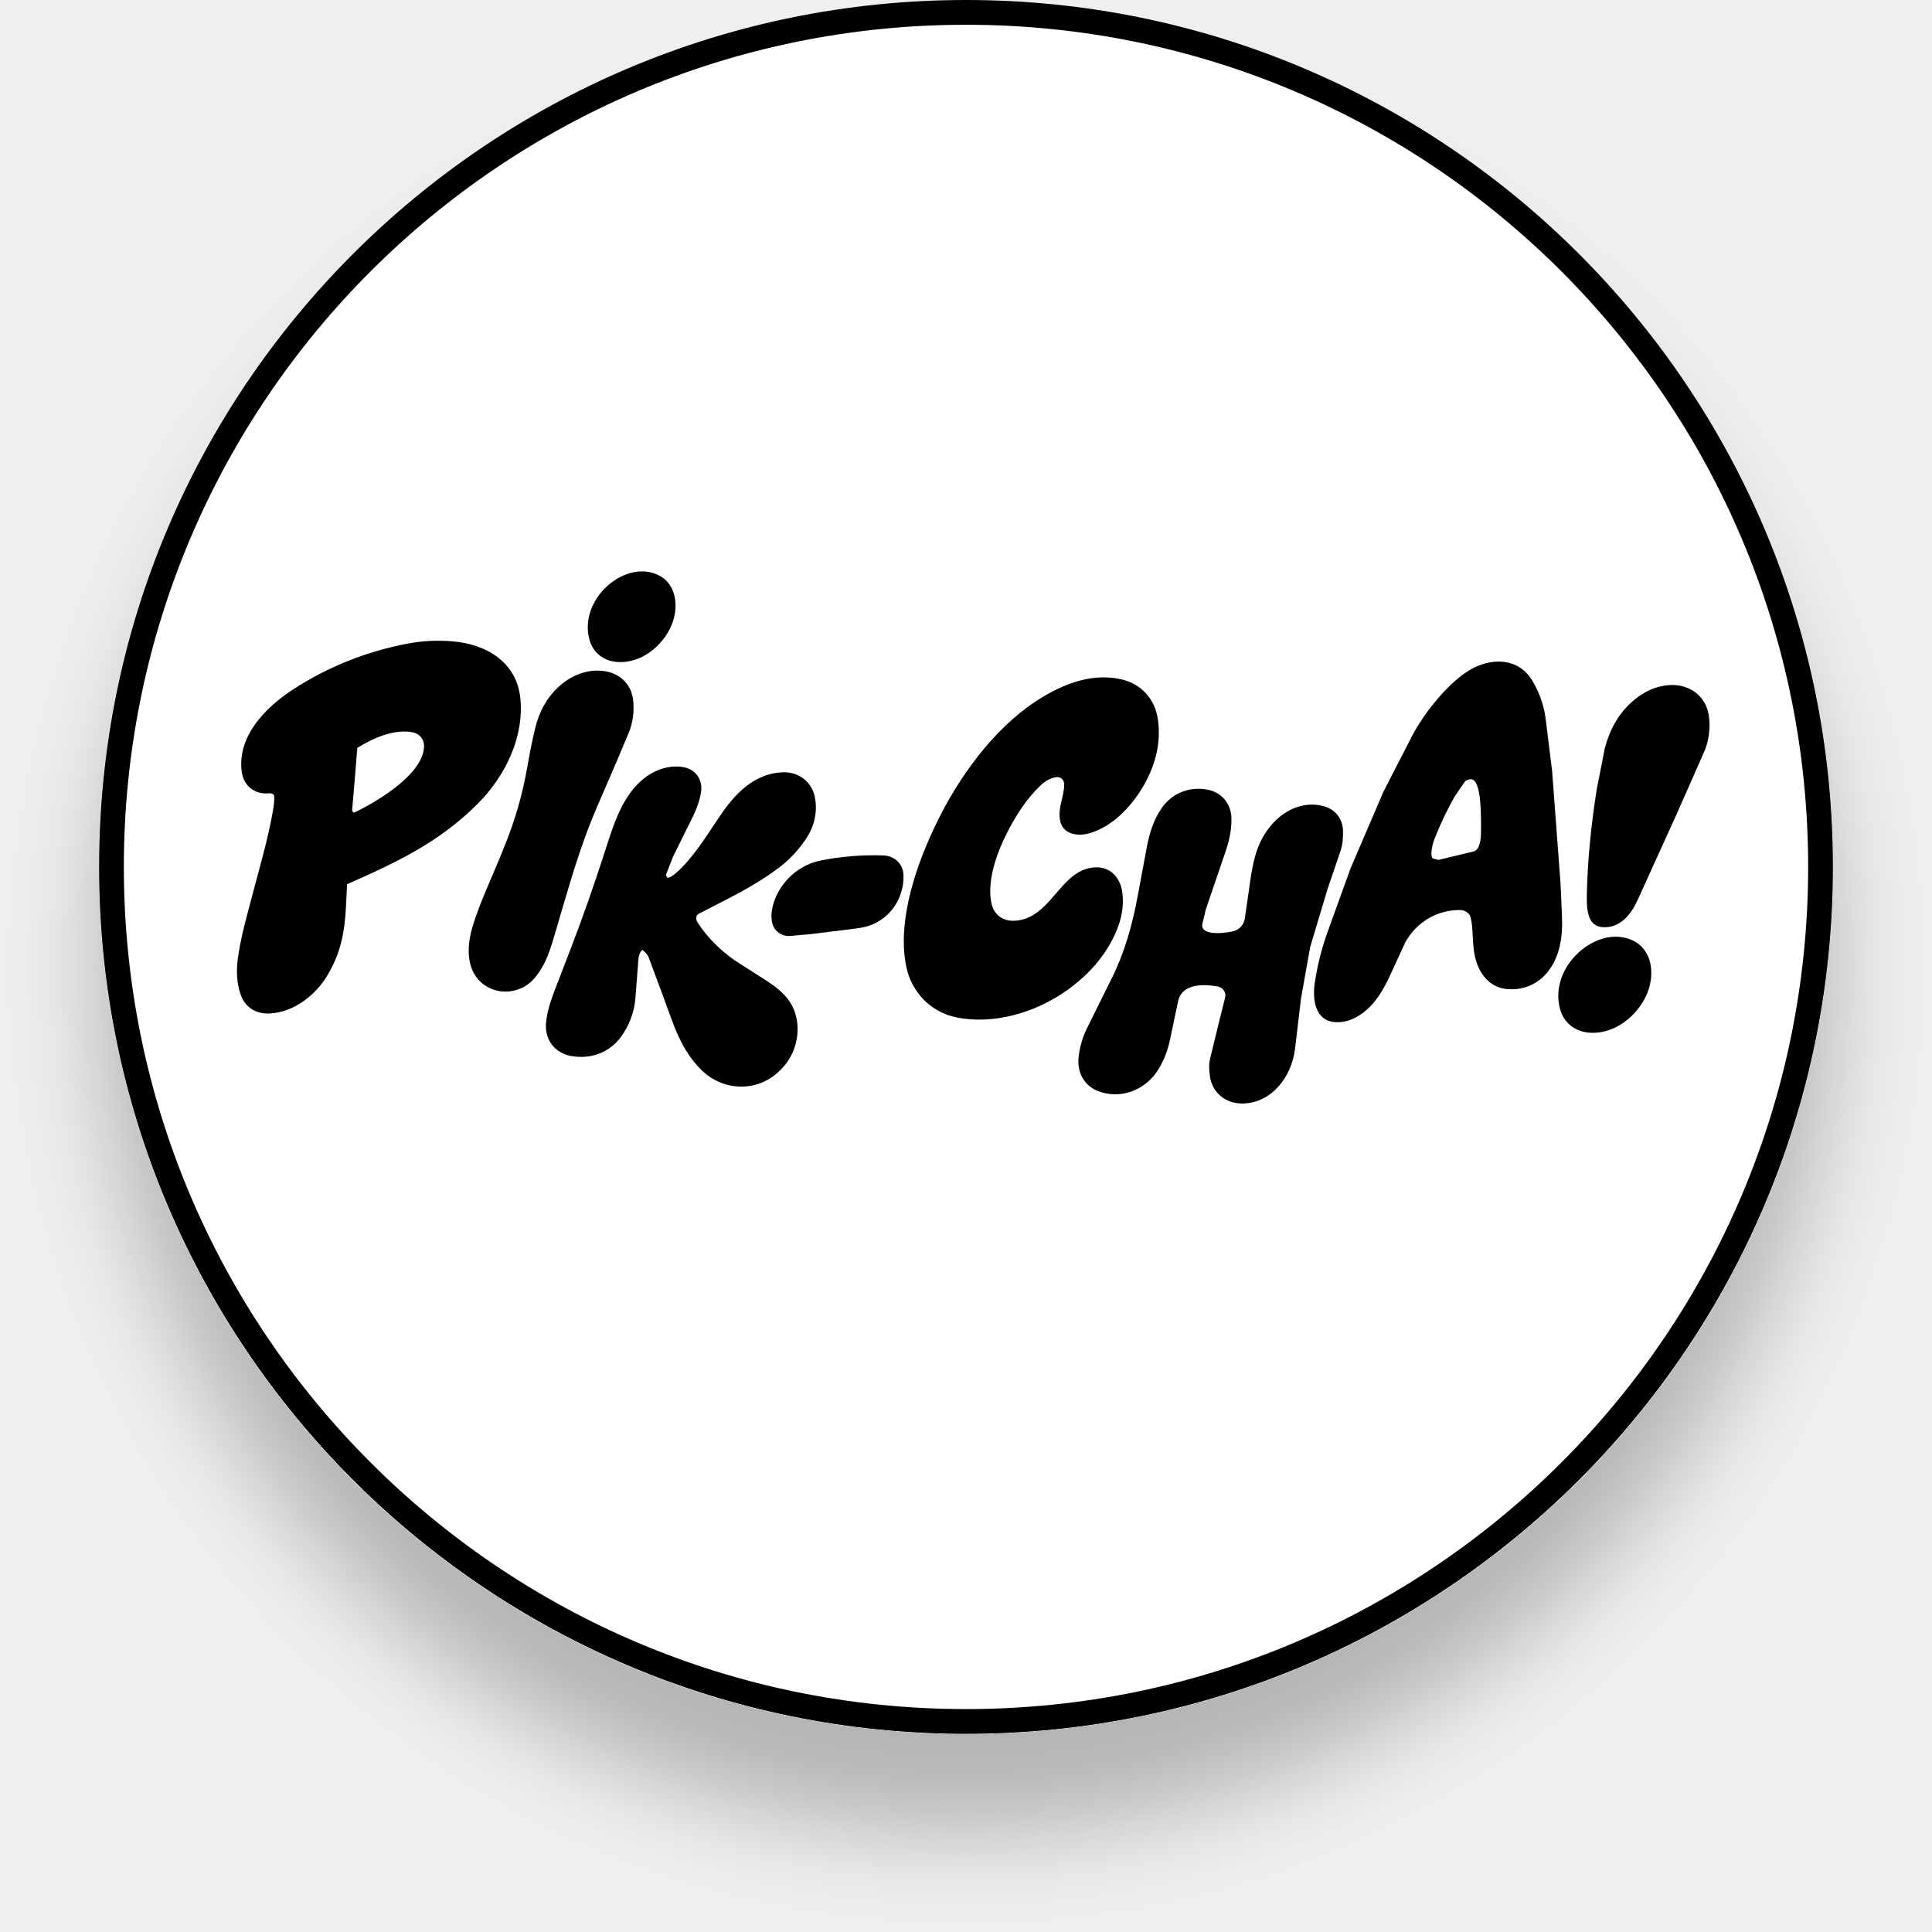
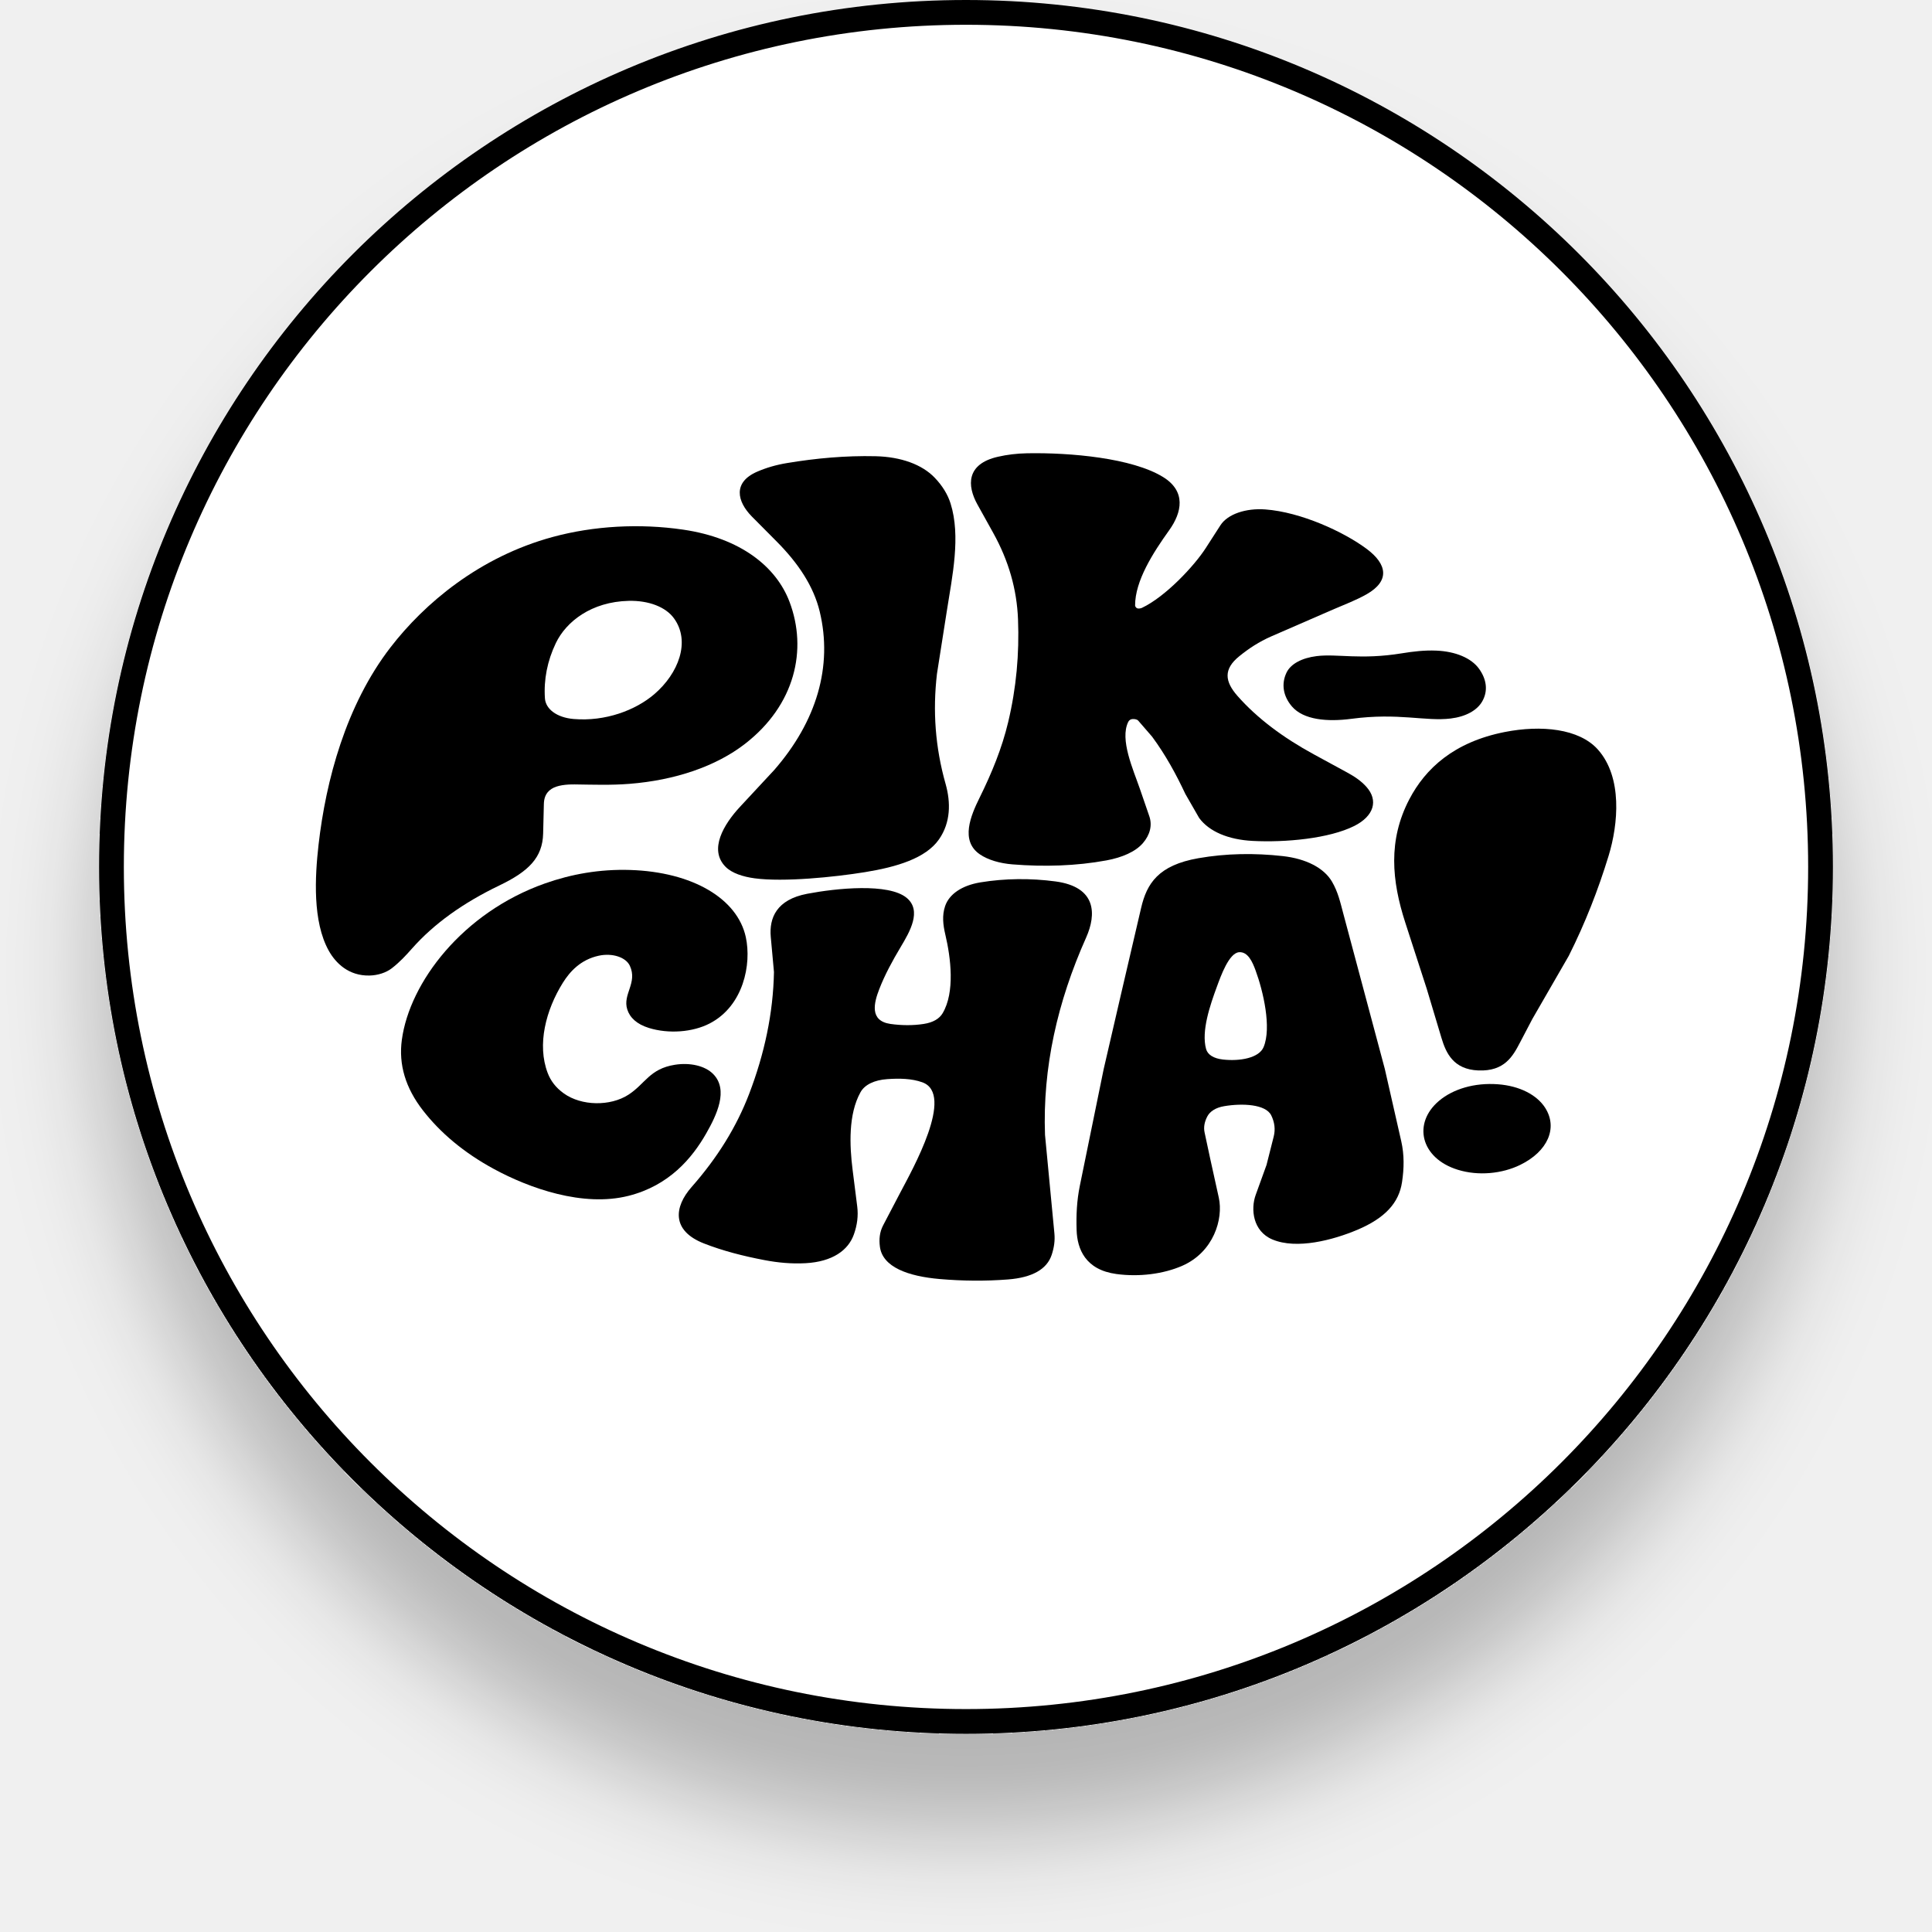
<svg xmlns="http://www.w3.org/2000/svg" width="78" height="78" viewBox="0 0 78 78" fill="none">
  <g id="customFrame">
-     <g id="third-section" filter="url(#filter0_d_6_219)">
+     <g id="logo-section" filter="url(#filter0_d_6_219)">
      <circle id="Ellipse" cx="39" cy="35" r="34.5" fill="white" stroke="black" />
-       <g id="third-pikcha!">
-         <g id="g98">
-           <path id="path100" d="M30.893 39.56L29.662 38.772C29.066 38.35 28.553 37.85 28.161 37.238C28.084 37.117 28.084 36.954 28.218 36.886L29.14 36.414C29.95 35.999 30.73 35.575 31.456 35.024C31.898 34.688 32.253 34.302 32.557 33.84C32.886 33.34 33.019 32.737 32.891 32.153C32.752 31.527 32.206 31.148 31.576 31.179C30.445 31.235 29.666 32.049 29.062 32.95L28.618 33.613C28.345 34.021 28.073 34.409 27.752 34.782C27.529 35.042 27.046 35.526 26.929 35.42C26.907 35.401 26.885 35.318 26.898 35.285L27.179 34.57L27.96 32.997C28.117 32.681 28.236 32.352 28.297 32.016C28.395 31.465 28.067 31.023 27.515 30.959C26.914 30.888 26.341 31.118 25.881 31.526C25.058 32.258 24.727 33.433 24.384 34.49C23.969 35.775 23.534 37.019 23.049 38.28L22.413 39.933C22.244 40.37 22.095 40.814 22.047 41.272C21.972 41.973 22.405 42.527 23.081 42.638C23.842 42.762 24.577 42.515 25.05 41.887C25.395 41.429 25.61 40.872 25.654 40.291L25.772 38.761C25.783 38.617 25.815 38.456 25.933 38.354C26.051 38.423 26.151 38.551 26.196 38.672L26.796 40.286C27.189 41.342 27.476 42.376 28.325 43.205C29.188 44.047 30.521 44.103 31.411 43.292C31.761 42.973 32.001 42.606 32.123 42.144C32.294 41.491 32.189 40.778 31.747 40.261C31.501 39.975 31.218 39.768 30.893 39.56Z" fill="black" />
+       <g id="second_pikcha">
+         <g id="g86">
+           <path id="path88" d="M31.368 21.874C32.231 22.744 32.847 23.67 33.093 24.686C33.628 26.898 32.971 29.121 31.259 31.085L29.876 32.573C29.225 33.274 28.601 34.3 29.295 34.997C29.549 35.252 29.995 35.397 30.466 35.46C31.642 35.617 33.676 35.413 34.92 35.211C36.197 35.004 37.377 34.654 37.911 33.885C38.386 33.203 38.386 32.392 38.177 31.652C37.758 30.173 37.652 28.701 37.828 27.201L38.23 24.642C38.445 23.27 38.795 21.653 38.377 20.327C38.26 19.955 38.043 19.606 37.736 19.286C37.222 18.749 36.369 18.443 35.351 18.419C34.137 18.391 32.946 18.5 31.773 18.695C31.331 18.768 30.935 18.884 30.569 19.043C29.579 19.472 29.754 20.248 30.36 20.859L31.368 21.874Z" fill="black" />
        </g>
-         <g id="g148">
-           <g id="g154">
-             <path id="path156" d="M26.554 23.206C26.137 23.017 25.681 23.03 25.249 23.201C24.2 23.616 23.476 24.794 23.814 25.879C23.961 26.354 24.36 26.665 24.857 26.72C25.855 26.83 26.776 26.078 27.122 25.213C27.422 24.464 27.297 23.542 26.554 23.206Z" fill="black" />
-           </g>
+         <g id="g90">
+           <path id="path92" d="M22.442 25.961C22.857 25.097 23.874 24.293 25.384 24.258C26.195 24.239 26.877 24.507 27.207 24.959C27.892 25.896 27.393 27.189 26.415 28.027C25.664 28.671 24.443 29.137 23.158 29.028C22.482 28.97 22.029 28.629 22 28.192C21.949 27.442 22.095 26.684 22.442 25.961ZM20.157 35.75C21.341 35.181 21.904 34.627 21.928 33.653L21.957 32.466C21.962 32.247 22.017 32.012 22.265 31.851C22.497 31.7 22.87 31.665 23.207 31.669C23.961 31.679 24.664 31.705 25.412 31.646C27.264 31.5 28.908 30.936 30.074 30.034C32.104 28.463 32.607 26.225 31.873 24.292C31.341 22.889 29.91 21.724 27.581 21.383C25.827 21.126 23.971 21.229 22.317 21.678C19.352 22.483 17.135 24.361 15.767 26.134C13.963 28.472 13.156 31.518 12.861 34.102C12.714 35.399 12.615 37.2 13.272 38.381C13.553 38.885 14.077 39.404 14.919 39.385C15.251 39.378 15.585 39.271 15.814 39.095C16.14 38.843 16.385 38.576 16.639 38.289C17.525 37.289 18.703 36.449 20.157 35.75Z" fill="black" />
        </g>
-         <g id="g104">
-           <g id="g110">
-             <path id="path112" d="M22.765 36.47C23.154 35.145 23.554 33.85 24.102 32.581L24.944 30.632L25.376 29.603C25.557 29.171 25.613 28.71 25.56 28.255C25.483 27.607 25.015 27.172 24.364 27.09C23.684 27.005 23.04 27.276 22.535 27.745C22.072 28.175 21.777 28.727 21.621 29.343C21.486 29.879 21.39 30.397 21.293 30.945C21.146 31.772 20.949 32.552 20.674 33.349C20.397 34.15 20.067 34.895 19.737 35.675C19.486 36.267 19.247 36.835 19.068 37.45C18.825 38.283 18.827 39.251 19.557 39.767C20.184 40.209 21.062 40.089 21.567 39.505C22.057 38.939 22.237 38.271 22.442 37.571L22.765 36.47Z" fill="black" />
-           </g>
+         <g id="g82">
+           <path id="path84" d="M60.475 43.775C59.524 43.704 58.661 43.968 58.098 44.443C57.022 45.351 57.353 46.759 58.851 47.225C59.69 47.486 60.647 47.384 61.37 47.032C62.489 46.488 62.906 45.533 62.377 44.717C62.045 44.204 61.353 43.84 60.475 43.775Z" fill="black" />
        </g>
-         <g id="g116">
-           <g id="g122">
-             <path id="path124" d="M45.034 37.677C45.281 37.124 45.397 36.557 45.299 35.959C45.229 35.539 44.965 35.158 44.539 35.049C44.242 34.972 43.909 35.034 43.632 35.17C42.662 35.645 42.209 37.162 40.904 37.174C40.465 37.178 40.122 36.913 40.029 36.476C39.771 35.27 40.556 33.644 41.251 32.61C41.478 32.272 41.732 31.98 42.022 31.699C42.194 31.534 42.412 31.407 42.645 31.377C42.83 31.353 42.965 31.487 42.965 31.665C42.963 32.169 42.708 32.573 42.795 33.108C42.888 33.669 43.482 33.789 43.998 33.637C45.096 33.313 45.987 32.229 46.436 31.191C46.737 30.496 46.855 29.766 46.744 29.022C46.622 28.201 46.051 27.592 45.237 27.419C44.139 27.185 43.075 27.556 42.117 28.126C40.356 29.174 38.938 31.038 37.999 32.852C37.146 34.5 36.321 36.722 36.518 38.568C36.56 38.956 36.636 39.325 36.806 39.667C37.166 40.396 37.803 40.905 38.608 41.073C40.083 41.381 41.766 40.892 43.004 40.032C43.879 39.423 44.598 38.652 45.034 37.677Z" fill="black" />
-           </g>
-           <g id="g126">
-             <path id="path128" d="M35.648 34.536C34.813 34.51 33.989 34.573 33.163 34.735C31.443 35.072 30.797 36.977 31.326 37.556C31.462 37.706 31.669 37.809 31.903 37.788L32.76 37.709L34.365 37.511C34.628 37.479 34.884 37.447 35.118 37.363C35.965 37.058 36.485 36.258 36.478 35.364C36.474 34.89 36.132 34.551 35.648 34.536Z" fill="black" />
-           </g>
-           <g id="g130">
-             <path id="path132" d="M54.115 34.371C54.206 34.104 54.228 33.823 54.222 33.543C54.211 33.056 53.904 32.665 53.43 32.544C52.302 32.256 51.263 33.059 50.818 34.144C50.578 34.728 50.507 35.35 50.416 35.978L50.259 37.072C50.222 37.329 50.042 37.542 49.773 37.601C49.224 37.722 48.441 37.729 48.545 37.291L48.681 36.719L49.488 34.351C49.634 33.922 49.722 33.493 49.717 33.046C49.71 32.465 49.336 32 48.774 31.885C48.037 31.734 47.313 32.016 46.888 32.644C46.572 33.11 46.405 33.636 46.301 34.194L45.926 36.207C45.713 37.351 45.404 38.447 44.888 39.489L43.884 41.515C43.69 41.907 43.577 42.312 43.541 42.747C43.496 43.311 43.781 43.834 44.316 44.044C45.256 44.415 46.279 44 46.789 43.138C47.002 42.779 47.147 42.4 47.234 41.982L47.562 40.425C47.703 39.754 48.478 39.71 49.138 39.821C49.363 39.859 49.517 40.053 49.462 40.275L49.225 41.22L48.85 42.765C48.798 42.98 48.818 43.229 48.847 43.444C48.937 44.128 49.501 44.567 50.185 44.552C51.352 44.526 52.152 43.459 52.285 42.338L52.524 40.316L52.898 38.223L53.599 35.886L54.115 34.371Z" fill="black" />
-           </g>
-           <g id="g134">
-             <path id="path136" d="M59.517 34.369L58.075 34.717L57.87 34.665C57.729 34.63 57.794 34.171 57.92 33.855C58.153 33.27 58.413 32.711 58.724 32.165L59.133 31.567C59.187 31.488 59.352 31.442 59.437 31.468C59.775 31.571 59.788 32.689 59.793 33.222C59.796 33.662 59.818 34.248 59.517 34.369ZM63.06 36.934L63.001 35.645L62.663 31.129L62.404 29.033C62.335 28.469 62.142 27.933 61.849 27.456C61.291 26.552 60.194 26.526 59.304 27.07C58.429 27.603 57.466 28.826 57.003 29.726L55.852 31.965L54.526 35.057L53.606 37.604C53.36 38.286 53.188 38.963 53.081 39.679C52.976 40.382 53.119 41.183 53.848 41.261C54.171 41.295 54.487 41.219 54.776 41.055C55.417 40.691 55.804 40.069 56.11 39.404L56.736 38.041C57.199 37.218 58.03 36.727 58.966 36.741C59.122 36.743 59.32 36.859 59.362 37.001C59.534 37.577 59.354 38.412 59.738 39.152C59.961 39.582 60.342 39.882 60.818 39.929C61.446 39.992 62.031 39.768 62.437 39.295C62.996 38.643 63.099 37.794 63.06 36.934Z" fill="black" />
-           </g>
-           <g id="g138">
-             <path id="path140" d="M68.861 28.461C68.61 27.929 68.048 27.633 67.458 27.656C66.846 27.681 66.317 27.945 65.867 28.352C65.315 28.849 64.969 29.507 64.786 30.229L64.459 31.901C64.241 33.303 64.095 34.688 64.065 36.108C64.052 36.737 64.095 37.396 64.71 37.433C65.396 37.474 65.838 36.946 66.116 36.334L67.686 32.879L68.809 30.334C69.039 29.813 69.112 28.993 68.861 28.461Z" fill="black" />
-           </g>
-           <g id="g142">
-             <path id="path144" d="M65.904 37.963C65.463 37.763 64.98 37.776 64.522 37.958C63.41 38.398 62.644 39.646 63.001 40.795C63.157 41.298 63.579 41.628 64.106 41.686C65.164 41.802 66.139 41.005 66.507 40.09C66.825 39.296 66.692 38.32 65.904 37.963Z" fill="black" />
-           </g>
+         <g id="g58">
+           <path id="path60" d="M42.422 48.256L42.19 45.817C42.091 43.114 42.688 40.451 43.85 37.852C44.268 36.914 44.277 35.807 42.607 35.585C41.611 35.452 40.572 35.461 39.585 35.623C38.821 35.749 38.321 36.105 38.158 36.578C38.029 36.956 38.072 37.337 38.165 37.73C38.388 38.672 38.559 40.057 38.057 40.906C37.925 41.129 37.673 41.28 37.294 41.339C36.857 41.407 36.393 41.402 35.95 41.339C35.093 41.215 35.285 40.484 35.498 39.935C35.726 39.347 36.028 38.794 36.367 38.226C36.73 37.618 37.228 36.767 36.605 36.249C35.875 35.644 33.771 35.859 32.589 36.084C31.349 36.319 31.049 37.061 31.118 37.827L31.247 39.243C31.215 40.907 30.865 42.542 30.246 44.161C29.736 45.492 28.973 46.73 27.921 47.924C27.214 48.727 27.102 49.687 28.424 50.203C29.179 50.498 29.997 50.709 30.858 50.873C31.405 50.978 31.954 51.029 32.519 50.999C33.607 50.94 34.247 50.479 34.474 49.835C34.607 49.461 34.657 49.089 34.608 48.704L34.422 47.229C34.299 46.254 34.244 44.988 34.741 44.096C34.912 43.788 35.305 43.603 35.822 43.567C36.305 43.533 36.806 43.54 37.236 43.695C38.56 44.171 36.836 47.216 36.34 48.161L35.655 49.469C35.508 49.749 35.486 50.041 35.524 50.333C35.631 51.158 36.665 51.528 37.938 51.638C38.858 51.717 39.769 51.727 40.694 51.655C41.669 51.579 42.267 51.248 42.461 50.657C42.555 50.37 42.597 50.089 42.569 49.796L42.422 48.256Z" fill="black" />
        </g>
-         <g id="g94">
-           <path id="path96" d="M14.383 32.768L14.274 32.806C14.249 32.814 14.215 32.723 14.218 32.688L14.309 31.628L14.426 30.194C15.067 29.79 15.944 29.416 16.671 29.567C16.944 29.624 17.126 29.853 17.12 30.131C17.097 31.216 15.358 32.286 14.383 32.768ZM21.009 28.203C20.869 26.737 19.633 25.991 18.222 25.888C17.615 25.843 17.035 25.872 16.428 25.989C14.785 26.306 13.227 26.924 11.827 27.838C10.684 28.584 9.574 29.741 9.759 31.161C9.834 31.729 10.294 32.091 10.864 32.026C10.911 32.021 11.014 32.043 11.044 32.076C11.189 32.238 10.761 33.991 10.612 34.548L10.019 36.774C9.849 37.41 9.697 38.023 9.606 38.672C9.536 39.178 9.551 39.69 9.717 40.158C9.898 40.67 10.329 40.944 10.888 40.917C11.849 40.872 12.721 40.192 13.194 39.416C13.771 38.471 13.92 37.612 13.973 36.517L14.012 35.698C15.996 34.824 17.741 34.003 19.289 32.447C20.393 31.338 21.16 29.779 21.009 28.203Z" fill="black" />
+         <g id="g62">
+           <path id="path64" d="M28.794 43.362C28.464 43.027 27.858 42.89 27.244 42.988C26.223 43.151 26.049 43.76 25.371 44.197C24.639 44.67 23.477 44.654 22.766 44.146C22.428 43.905 22.228 43.625 22.112 43.32C21.674 42.174 22.039 40.774 22.723 39.679C23.008 39.222 23.443 38.744 24.171 38.585C24.73 38.464 25.271 38.65 25.429 38.992C25.749 39.684 25.129 40.138 25.324 40.753C25.427 41.079 25.705 41.35 26.2 41.502C26.991 41.746 27.964 41.677 28.655 41.318C30.018 40.61 30.348 38.926 30.11 37.833C29.771 36.278 27.96 35.203 25.443 35.123C24.209 35.084 23.063 35.291 21.997 35.668C18.674 36.844 16.538 39.664 16.224 41.977C16.087 42.979 16.372 43.925 17.075 44.83C17.775 45.731 18.723 46.535 19.94 47.195C21.369 47.971 23.535 48.744 25.376 48.279C27.016 47.864 27.94 46.762 28.513 45.757C28.933 45.02 29.424 44.002 28.794 43.362Z" fill="black" />
+         </g>
+         <g id="g66">
+           <path id="path68" d="M39.55 32.203C39.193 32.925 38.758 33.943 39.559 34.492C39.891 34.719 40.371 34.857 40.875 34.897C42.152 35 43.446 34.963 44.674 34.736C45.302 34.619 45.84 34.389 46.142 34.039C46.432 33.703 46.526 33.318 46.401 32.954L46.019 31.844C45.752 31.069 45.199 29.857 45.55 29.145C45.58 29.083 45.639 29.037 45.716 29.03C45.801 29.023 45.908 29.041 45.954 29.095L46.515 29.743C47.068 30.495 47.483 31.26 47.856 32.054L48.414 33.025C48.817 33.572 49.592 33.9 50.573 33.95C51.899 34.019 53.66 33.855 54.677 33.346C55.465 32.95 55.663 32.318 55.16 31.761C54.954 31.532 54.701 31.358 54.396 31.192L53.041 30.454C51.8 29.779 50.752 28.996 49.961 28.097C49.449 27.515 49.382 27.018 50.036 26.491C50.413 26.186 50.824 25.911 51.335 25.688L53.799 24.616C54.278 24.408 54.749 24.234 55.177 23.99C56.127 23.447 55.995 22.774 55.184 22.166C54.257 21.472 52.517 20.672 51.082 20.567C50.299 20.509 49.562 20.755 49.271 21.208L48.681 22.125C48.211 22.855 47.052 24.091 46.103 24.541C46.039 24.571 45.939 24.578 45.899 24.553C45.867 24.534 45.827 24.485 45.827 24.444C45.825 23.452 46.547 22.323 47.203 21.407C47.721 20.683 47.892 19.835 46.955 19.258C45.709 18.492 43.219 18.267 41.464 18.3C41.05 18.308 40.663 18.355 40.288 18.441C39.007 18.732 39.039 19.607 39.461 20.367L40.099 21.515C40.727 22.647 41.052 23.798 41.1 25C41.155 26.401 41.032 27.772 40.701 29.16C40.451 30.207 40.046 31.198 39.55 32.203Z" fill="black" />
+         </g>
+         <g id="g70">
+           <path id="path72" d="M51.015 42.273C50.83 42.718 50.051 42.852 49.375 42.776C48.997 42.734 48.757 42.582 48.693 42.352C48.494 41.634 48.85 40.592 49.131 39.83C49.287 39.405 49.619 38.47 50.027 38.443C50.382 38.418 50.567 38.841 50.688 39.17C51.003 40.024 51.342 41.492 51.015 42.273ZM55.908 43.153L54.232 36.883C54.112 36.431 54.02 36.011 53.775 35.593C53.449 35.037 52.726 34.668 51.791 34.563C50.65 34.435 49.503 34.452 48.383 34.648C46.76 34.932 46.299 35.673 46.07 36.656L45.273 40.075L44.558 43.165L43.597 47.866C43.472 48.477 43.446 49.059 43.466 49.669C43.492 50.424 43.818 51.265 45.07 51.435C45.987 51.56 46.97 51.438 47.738 51.1C48.993 50.546 49.397 49.218 49.206 48.352L48.859 46.778L48.633 45.723C48.584 45.5 48.633 45.286 48.741 45.076C48.847 44.871 49.08 44.718 49.42 44.66C50.151 44.535 51.101 44.577 51.323 45.03C51.461 45.312 51.496 45.597 51.423 45.886L51.133 47.032L50.697 48.238C50.487 48.815 50.579 49.707 51.369 50.04C52.352 50.455 53.824 50.062 54.797 49.652C55.917 49.179 56.479 48.565 56.604 47.724C56.687 47.17 56.698 46.63 56.572 46.074L55.908 43.153Z" fill="black" />
+         </g>
+         <g id="g74">
+           <path id="path76" d="M64.515 30.266C63.754 29.408 62.21 29.266 60.752 29.553C58.695 29.958 57.544 31.032 56.897 32.271C56.034 33.926 56.187 35.557 56.736 37.251L57.602 39.923L58.195 41.901C58.376 42.505 58.672 43.177 59.686 43.217C60.747 43.259 61.08 42.637 61.367 42.089L61.864 41.141L63.336 38.589C64.005 37.255 64.524 35.922 64.944 34.55C65.334 33.274 65.509 31.386 64.515 30.266Z" fill="black" />
+         </g>
+         <g id="g78">
+           <path id="path80" d="M53.155 26.489C52.571 26.562 52.111 26.797 51.94 27.156C51.722 27.612 51.802 28.106 52.16 28.523C52.626 29.063 53.581 29.15 54.563 29.02C56.472 28.768 57.55 29.133 58.57 29.008C59.179 28.933 59.637 28.68 59.844 28.313C60.087 27.883 60.013 27.419 59.715 27.003C59.402 26.566 58.766 26.3 57.986 26.267C57.513 26.247 57.057 26.301 56.596 26.376C54.919 26.649 53.991 26.385 53.155 26.489Z" fill="black" />
        </g>
      </g>
    </g>
  </g>
  <defs>
    <filter id="filter0_d_6_219" x="0" y="0" width="78" height="78" filterUnits="userSpaceOnUse" color-interpolation-filters="sRGB">
      <feFlood flood-opacity="0" result="BackgroundImageFix" />
      <feColorMatrix in="SourceAlpha" type="matrix" values="0 0 0 0 0 0 0 0 0 0 0 0 0 0 0 0 0 0 127 0" result="hardAlpha" />
      <feOffset dy="4" />
      <feGaussianBlur stdDeviation="2" />
      <feComposite in2="hardAlpha" operator="out" />
      <feColorMatrix type="matrix" values="0 0 0 0 0 0 0 0 0 0 0 0 0 0 0 0 0 0 0.25 0" />
      <feBlend mode="normal" in2="BackgroundImageFix" result="effect1_dropShadow_6_219" />
      <feBlend mode="normal" in="SourceGraphic" in2="effect1_dropShadow_6_219" result="shape" />
    </filter>
  </defs>
</svg>
